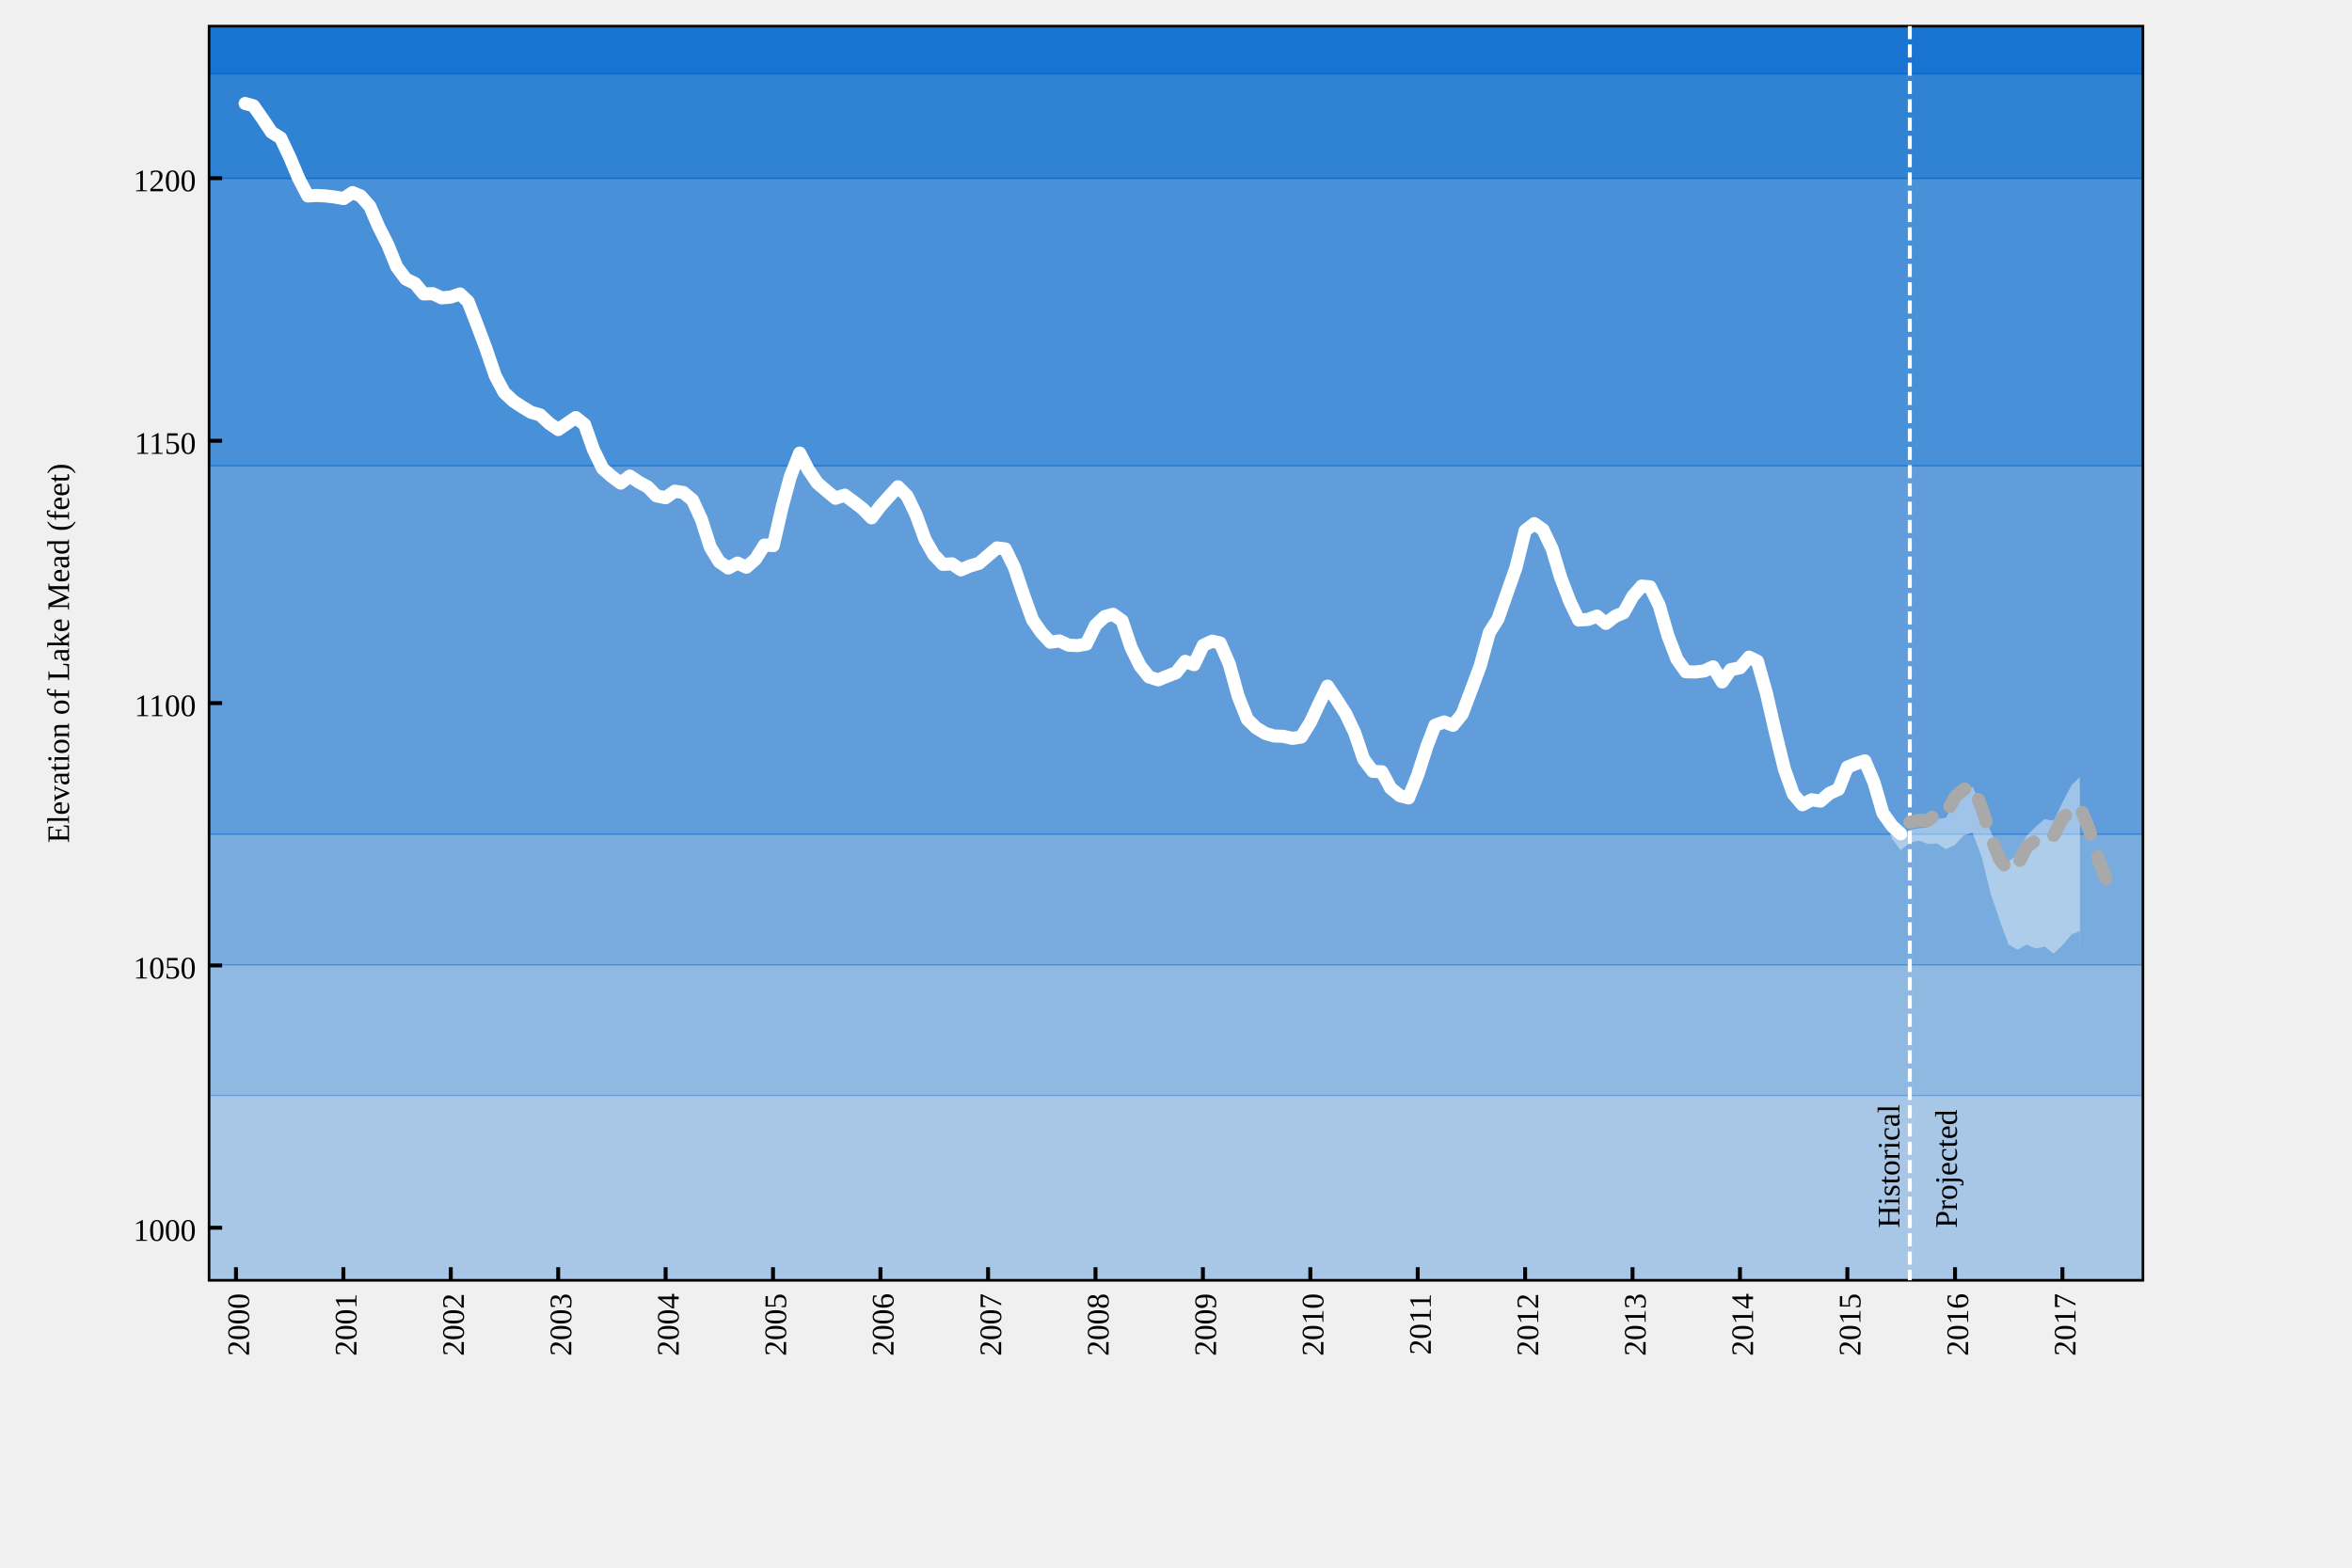
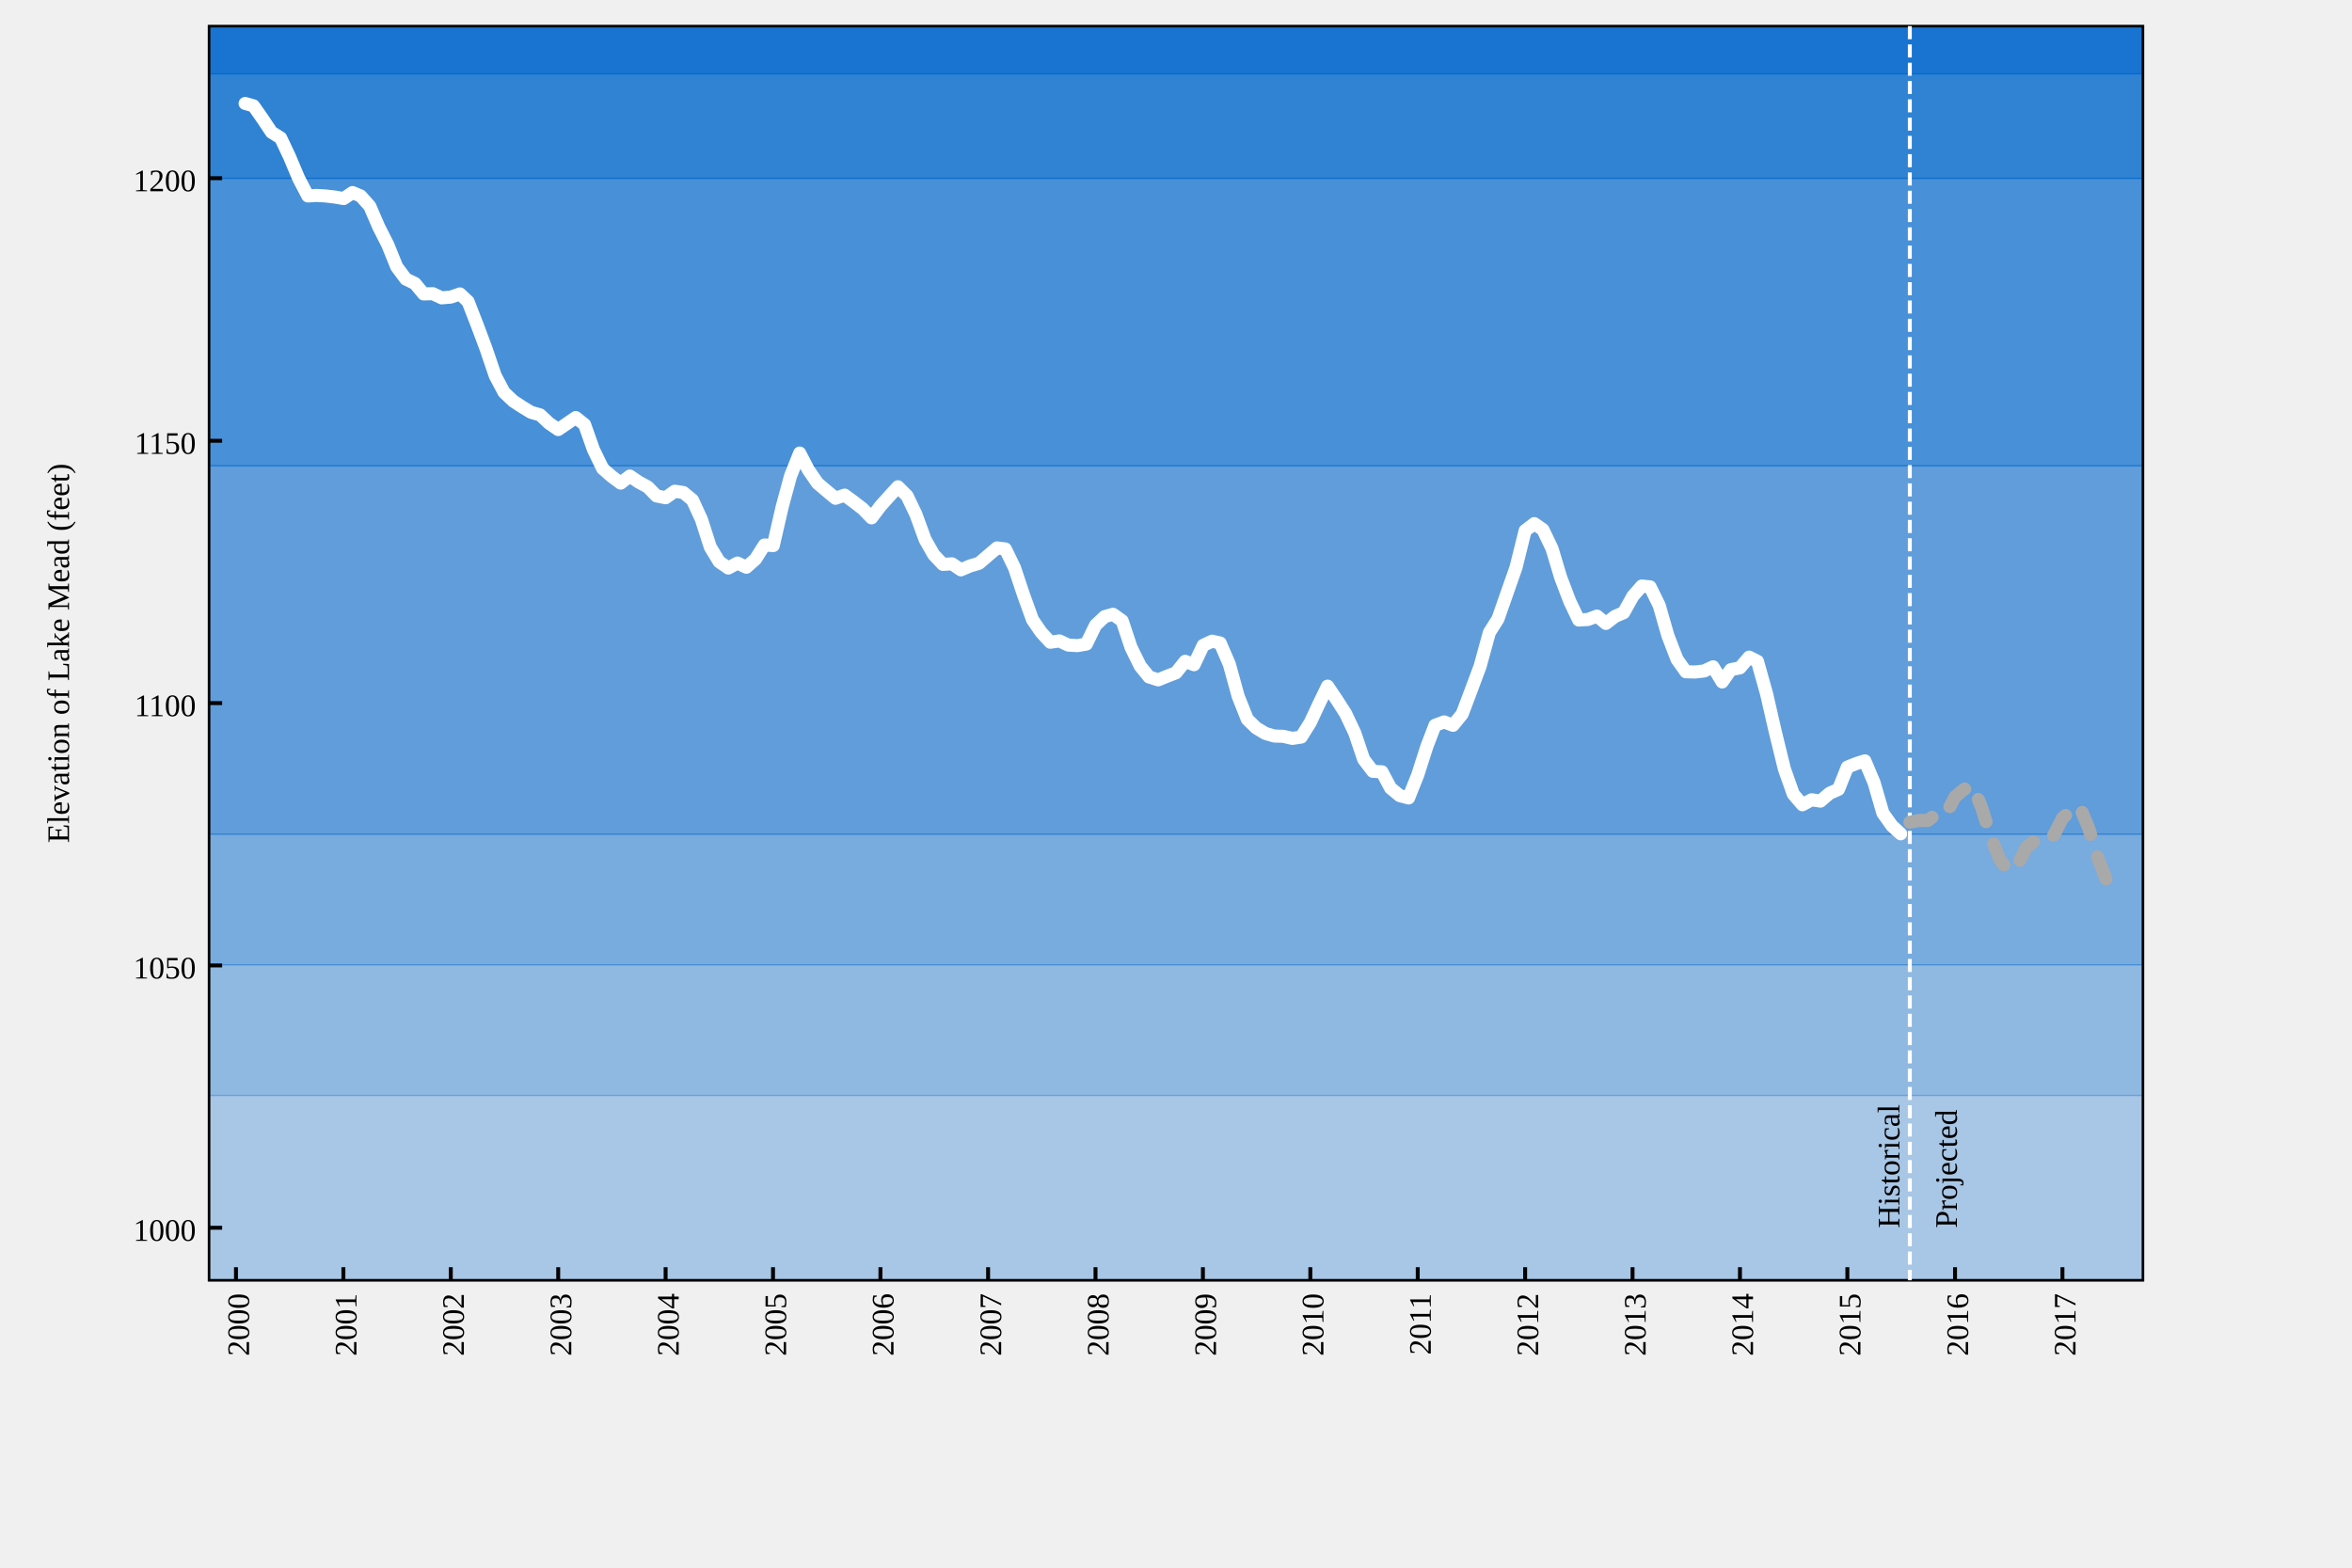
<svg xmlns="http://www.w3.org/2000/svg" version="1.1" preserveAspectRatio="xMinYMin meet" viewBox="0 0 900 600">
  <rect id="peak" x="80" y="10" width="740" height="18.5" fill="#0066CC" opacity="0.9" class="level-fill" />
  <rect id="flood" x="80" y="28" width="740" height="40.5" fill="#0066CC" opacity="0.8" class="level-fill" />
  <rect id="surplus" x="80" y="68" width="740" height="110.5" fill="#0066CC" opacity="0.7" class="level-fill" />
  <rect id="normal" x="80" y="178" width="740" height="141.5" fill="#0066CC" opacity="0.6" class="level-fill" />
  <rect id="shortage1" x="80" y="319" width="740" height="50.5" fill="#0066CC" opacity="0.5" class="level-fill" />
  <rect id="shortage2" x="80" y="369" width="740" height="50.5" fill="#0066CC" opacity="0.4" class="level-fill" />
  <rect id="shortage3" x="80" y="419" width="740" height="71.5" fill="#0066CC" opacity="0.3" class="level-fill" />
  <g id="axes" class="label">
    <rect id="axis.box" x="80.0" y="10.0" width="740.0" height="480.0" style="fill:none;stroke:black" />
    <text transform="translate(30.0,250.0)rotate(270)" text-anchor="middle" id="y-label" dy="-0.3em">Elevation of Lake Mead (feet)</text>
    <line x1="90.3" y1="490.0" x2="90.3" y2="485.0" style="stroke:black;stroke-width:1.5" />
    <text transform="translate(95.3,495.0)rotate(270)" text-anchor="end">2000</text>
    <line x1="131.4" y1="490.0" x2="131.4" y2="485.0" style="stroke:black;stroke-width:1.5" />
    <text transform="translate(136.4,495.0)rotate(270)" text-anchor="end">2001</text>
    <line x1="172.5" y1="490.0" x2="172.5" y2="485.0" style="stroke:black;stroke-width:1.5" />
    <text transform="translate(177.5,495.0)rotate(270)" text-anchor="end">2002</text>
    <line x1="213.6" y1="490.0" x2="213.6" y2="485.0" style="stroke:black;stroke-width:1.5" />
    <text transform="translate(218.6,495.0)rotate(270)" text-anchor="end">2003</text>
    <line x1="254.7" y1="490.0" x2="254.7" y2="485.0" style="stroke:black;stroke-width:1.5" />
    <text transform="translate(259.7,495.0)rotate(270)" text-anchor="end">2004</text>
    <line x1="295.8" y1="490.0" x2="295.8" y2="485.0" style="stroke:black;stroke-width:1.5" />
    <text transform="translate(300.8,495.0)rotate(270)" text-anchor="end">2005</text>
    <line x1="336.9" y1="490.0" x2="336.9" y2="485.0" style="stroke:black;stroke-width:1.5" />
    <text transform="translate(341.9,495.0)rotate(270)" text-anchor="end">2006</text>
    <line x1="378.1" y1="490.0" x2="378.1" y2="485.0" style="stroke:black;stroke-width:1.5" />
    <text transform="translate(383.1,495.0)rotate(270)" text-anchor="end">2007</text>
    <line x1="419.2" y1="490.0" x2="419.2" y2="485.0" style="stroke:black;stroke-width:1.5" />
    <text transform="translate(424.2,495.0)rotate(270)" text-anchor="end">2008</text>
    <line x1="460.3" y1="490.0" x2="460.3" y2="485.0" style="stroke:black;stroke-width:1.5" />
    <text transform="translate(465.3,495.0)rotate(270)" text-anchor="end">2009</text>
    <line x1="501.4" y1="490.0" x2="501.4" y2="485.0" style="stroke:black;stroke-width:1.5" />
    <text transform="translate(506.4,495.0)rotate(270)" text-anchor="end">2010</text>
    <line x1="542.5" y1="490.0" x2="542.5" y2="485.0" style="stroke:black;stroke-width:1.5" />
    <text transform="translate(547.5,495.0)rotate(270)" text-anchor="end">2011</text>
    <line x1="583.6" y1="490.0" x2="583.6" y2="485.0" style="stroke:black;stroke-width:1.5" />
    <text transform="translate(588.6,495.0)rotate(270)" text-anchor="end">2012</text>
    <line x1="624.7" y1="490.0" x2="624.7" y2="485.0" style="stroke:black;stroke-width:1.5" />
    <text transform="translate(629.7,495.0)rotate(270)" text-anchor="end">2013</text>
    <line x1="665.8" y1="490.0" x2="665.8" y2="485.0" style="stroke:black;stroke-width:1.5" />
    <text transform="translate(670.8,495.0)rotate(270)" text-anchor="end">2014</text>
    <line x1="706.9" y1="490.0" x2="706.9" y2="485.0" style="stroke:black;stroke-width:1.5" />
    <text transform="translate(711.9,495.0)rotate(270)" text-anchor="end">2015</text>
    <line x1="748.1" y1="490.0" x2="748.1" y2="485.0" style="stroke:black;stroke-width:1.5" />
    <text transform="translate(753.1,495.0)rotate(270)" text-anchor="end">2016</text>
    <line x1="789.2" y1="490.0" x2="789.2" y2="485.0" style="stroke:black;stroke-width:1.5" />
    <text transform="translate(794.2,495.0)rotate(270)" text-anchor="end">2017</text>
    <line x1="80.0" y1="469.9" x2="85.0" y2="469.9" style="stroke:black;stroke-width:1.5" />
    <text transform="translate(75.0,474.9)rotate(0)" text-anchor="end">1000</text>
    <line x1="80.0" y1="369.5" x2="85.0" y2="369.5" style="stroke:black;stroke-width:1.5" />
    <text transform="translate(75.0,374.5)rotate(0)" text-anchor="end">1050</text>
    <line x1="80.0" y1="269.1" x2="85.0" y2="269.1" style="stroke:black;stroke-width:1.5" />
    <text transform="translate(75.0,274.1)rotate(0)" text-anchor="end">1100</text>
    <line x1="80.0" y1="168.7" x2="85.0" y2="168.7" style="stroke:black;stroke-width:1.5" />
    <text transform="translate(75.0,173.7)rotate(0)" text-anchor="end">1150</text>
    <line x1="80.0" y1="68.2" x2="85.0" y2="68.2" style="stroke:black;stroke-width:1.5" />
    <text transform="translate(75.0,73.2)rotate(0)" text-anchor="end">1200</text>
    <g id="legend" class="label" alignment-baseline="central">
      <text id="date_text" x="110" y="450" dy="-0.6em" dx="0.4em" class="legend"> </text>
      <text id="elev_text" x="110" y="450" dy="0.4em" dx="0.4em" fill="#000000" class="legend"> </text>
      <text id="model_text" x="110" y="450" dy="1.6em" dx="0.4em" fill="#000000" class="legend"> </text>
      <line id="legend-line" x1="95" x2="110" y1="450" y2="450" fill="none" style="stroke:#FFFFFF;stroke-width:5;stroke-linejoin:round;stroke-linecap:round" visibility="hidden" />
    </g>
    <path d="M730.8,10.0 L730.8,490.0 " fill="none" style="stroke:#FFFFFF;stroke-width:1.5;stroke-dasharray:5,2" />
    <text id="Historical-marker" class="hidden" transform="rotate(-90,726.8,470.0),translate(726.8,470.0)">Historical</text>
    <text id="Projected-marker" class="hidden" transform="rotate(-90,748.8,470.0),translate(748.8,470.0)">Projected</text>
    <path d="M93.8,39.6 L97.0,40.5 L100.5,45.5 L103.9,50.6 L107.4,52.8 L110.8,60.0 L114.3,68.3 L117.8,75.0 L121.1,74.8 L124.6,75.0 L128.0,75.4 L131.5,76.0 L134.9,73.7 L138.0,75.0 L141.5,78.9 L144.9,86.8 L148.4,93.7 L151.8,102.1 L155.3,106.8 L158.8,108.5 L162.1,112.5 L165.6,112.4 L169.0,114.0 L172.5,113.7 L176.0,112.5 L179.1,115.4 L182.6,124.4 L186.0,133.5 L189.5,143.8 L192.9,150.2 L196.4,153.5 L199.9,155.8 L203.2,157.8 L206.7,158.8 L210.1,162.0 L213.6,164.4 L217.1,162.0 L220.3,159.8 L223.7,162.5 L227.1,172.1 L230.6,179.3 L234.0,182.3 L237.5,184.9 L241.0,182.2 L244.4,184.5 L247.9,186.4 L251.2,189.8 L254.7,190.5 L258.2,188.0 L261.5,188.5 L265.0,191.4 L268.4,198.8 L271.8,209.4 L275.2,215.0 L278.7,217.4 L282.2,215.5 L285.6,217.1 L289.1,214.0 L292.5,208.6 L295.9,208.8 L299.3,194.0 L302.5,182.2 L306.0,173.4 L309.3,179.8 L312.8,184.9 L316.2,187.8 L319.7,190.7 L323.2,189.5 L326.6,192.0 L330.1,194.7 L333.5,198.2 L336.9,193.7 L340.4,189.8 L343.6,186.3 L347.1,189.8 L350.5,196.9 L354.0,206.5 L357.3,212.3 L360.8,216.0 L364.3,215.8 L367.7,218.1 L371.2,216.6 L374.6,215.6 L378.1,212.6 L381.5,209.7 L384.7,210.1 L388.2,217.3 L391.6,227.5 L395.1,237.2 L398.4,242.0 L401.9,245.8 L405.4,245.3 L408.8,246.9 L412.3,247.1 L415.7,246.5 L419.2,239.3 L422.7,236.0 L425.9,235.1 L429.4,237.6 L432.8,247.8 L436.3,254.9 L439.7,259.1 L443.2,260.2 L446.6,258.8 L450.0,257.5 L453.5,253.1 L456.9,254.4 L460.4,247.0 L463.8,245.4 L466.9,246.1 L470.4,254.2 L473.8,266.5 L477.3,275.3 L480.7,278.6 L484.2,280.7 L487.6,281.7 L491.0,281.8 L494.5,282.6 L497.9,282.1 L501.4,276.5 L504.9,269.0 L508.0,262.6 L511.5,267.8 L514.9,273.1 L518.4,280.5 L521.8,290.6 L525.3,295.2 L528.8,295.4 L532.1,301.6 L535.6,304.5 L539.0,305.4 L542.5,296.6 L546.0,285.7 L549.1,277.6 L552.6,276.3 L556.0,277.6 L559.5,273.3 L562.9,264.3 L566.4,254.9 L569.9,242.1 L573.2,236.9 L576.7,226.9 L580.1,217.2 L583.6,203.1 L587.1,200.4 L590.4,202.7 L593.9,210.0 L597.2,221.0 L600.7,230.2 L604.1,237.3 L607.6,237.1 L611.1,235.8 L614.5,238.6 L618.0,235.9 L621.3,234.5 L624.8,228.2 L628.2,224.3 L631.4,224.6 L634.9,231.7 L638.2,243.2 L641.7,252.3 L645.1,257.1 L648.6,257.2 L652.1,256.8 L655.5,255.2 L659.0,261.0 L662.3,256.3 L665.8,255.6 L669.3,251.5 L672.5,253.1 L676.0,265.6 L679.3,280.0 L682.8,294.3 L686.2,303.9 L689.7,308.0 L693.2,306.1 L696.6,306.6 L700.1,303.6 L703.5,302.1 L706.9,293.6 L710.4,292.2 L713.6,291.2 L717.1,299.5 L720.5,311.2 L724.0,316.1 L727.3,319.1 " fill="none" style="stroke:#FFFFFF;stroke-width:5;stroke-linejoin:round;stroke-linecap:round" />
-     <path d="M720.5,311.6 L724.0,321.0 L727.3,325.4 L730.8,322.5 L734.3,321.7 L737.7,323.0 L741.2,322.8 L744.6,325.0 L748.1,323.3 L751.5,319.7 L754.8,318.7 L758.3,328.0 L761.7,341.9 L765.2,352.3 L768.6,361.5 L772.0,363.5 L775.5,361.5 L778.9,363.0 L782.4,362.3 L785.8,365.0 L789.3,361.7 L792.7,357.6 L795.8,356.4 L795.9,366.2 L795.9,304.3 L795.8,297.5 L792.7,300.4 L789.3,307.0 L785.8,314.1 L782.4,313.5 L778.9,316.5 L775.5,319.9 L772.0,327.1 L768.6,329.7 L765.2,325.8 L761.7,318.1 L758.3,308.8 L754.8,301.1 L751.5,302.9 L748.1,306.3 L744.6,313.0 L741.2,313.5 L737.7,316.6 L734.3,317.0 L730.8,317.6 L727.3,321.1 L724.0,317.7 L720.5,309.7 " fill="white" style="stroke:none;" opacity="0.4" class="hidden" id="filled-projection" />
    <path d="M730.8,314.7 L734.3,314.0 L737.7,314.0 L741.2,311.4 L744.6,311.6 L748.1,305.0 L751.5,302.1 L754.8,300.7 L758.3,309.1 L761.7,320.1 L765.2,328.9 L768.6,333.3 L772.0,331.1 L775.5,324.2 L778.9,321.6 L782.4,318.9 L785.8,319.8 L789.3,313.0 L792.7,310.1 L795.8,308.6 L799.3,317.1 L802.7,328.2 L806.2,337.2 L809.6,341.6 " fill="none" id="dashed-projection" class="hidden" style="stroke:#a9a9a9;stroke-width:5;stroke-linejoin:round;stroke-dasharray:9;stroke-linecap:round" />
    <rect id="2000-01-31" x="90.27" y="10" width="7.00" height="480" fill-opacity="0.0" />
    <rect id="2000-02-29" x="93.54" y="10" width="7.00" height="480" fill-opacity="0.0" />
    <rect id="2000-03-31" x="97.03" y="10" width="7.00" height="480" fill-opacity="0.0" />
    <rect id="2000-04-30" x="100.41" y="10" width="7.00" height="480" fill-opacity="0.0" />
    <rect id="2000-05-31" x="103.90" y="10" width="7.00" height="480" fill-opacity="0.0" />
    <rect id="2000-06-30" x="107.28" y="10" width="7.00" height="480" fill-opacity="0.0" />
    <rect id="2000-07-31" x="110.77" y="10" width="7.00" height="480" fill-opacity="0.0" />
    <rect id="2000-08-31" x="114.26" y="10" width="7.00" height="480" fill-opacity="0.0" />
    <rect id="2000-09-30" x="117.64" y="10" width="7.00" height="480" fill-opacity="0.0" />
    <rect id="2000-10-31" x="121.13" y="10" width="7.00" height="480" fill-opacity="0.0" />
    <rect id="2000-11-30" x="124.51" y="10" width="7.00" height="480" fill-opacity="0.0" />
    <rect id="2000-12-31" x="128.00" y="10" width="7.00" height="480" fill-opacity="0.0" />
    <rect id="2001-01-31" x="131.38" y="10" width="7.00" height="480" fill-opacity="0.0" />
    <rect id="2001-02-28" x="134.53" y="10" width="7.00" height="480" fill-opacity="0.0" />
    <rect id="2001-03-31" x="138.03" y="10" width="7.00" height="480" fill-opacity="0.0" />
    <rect id="2001-04-30" x="141.40" y="10" width="7.00" height="480" fill-opacity="0.0" />
    <rect id="2001-05-31" x="144.90" y="10" width="7.00" height="480" fill-opacity="0.0" />
    <rect id="2001-06-30" x="148.28" y="10" width="7.00" height="480" fill-opacity="0.0" />
    <rect id="2001-07-31" x="151.77" y="10" width="7.00" height="480" fill-opacity="0.0" />
    <rect id="2001-08-31" x="155.26" y="10" width="7.00" height="480" fill-opacity="0.0" />
    <rect id="2001-09-30" x="158.64" y="10" width="7.00" height="480" fill-opacity="0.0" />
    <rect id="2001-10-31" x="162.13" y="10" width="7.00" height="480" fill-opacity="0.0" />
    <rect id="2001-11-30" x="165.51" y="10" width="7.00" height="480" fill-opacity="0.0" />
    <rect id="2001-12-31" x="169.00" y="10" width="7.00" height="480" fill-opacity="0.0" />
    <rect id="2002-01-31" x="172.49" y="10" width="7.00" height="480" fill-opacity="0.0" />
    <rect id="2002-02-28" x="175.65" y="10" width="7.00" height="480" fill-opacity="0.0" />
    <rect id="2002-03-31" x="179.14" y="10" width="7.00" height="480" fill-opacity="0.0" />
    <rect id="2002-04-30" x="182.52" y="10" width="7.00" height="480" fill-opacity="0.0" />
    <rect id="2002-05-31" x="186.01" y="10" width="7.00" height="480" fill-opacity="0.0" />
    <rect id="2002-06-30" x="189.39" y="10" width="7.00" height="480" fill-opacity="0.0" />
    <rect id="2002-07-31" x="192.88" y="10" width="7.00" height="480" fill-opacity="0.0" />
    <rect id="2002-08-31" x="196.37" y="10" width="7.00" height="480" fill-opacity="0.0" />
    <rect id="2002-09-30" x="199.75" y="10" width="7.00" height="480" fill-opacity="0.0" />
    <rect id="2002-10-31" x="203.24" y="10" width="7.00" height="480" fill-opacity="0.0" />
    <rect id="2002-11-30" x="206.62" y="10" width="7.00" height="480" fill-opacity="0.0" />
    <rect id="2002-12-31" x="210.11" y="10" width="7.00" height="480" fill-opacity="0.0" />
    <rect id="2003-01-31" x="213.60" y="10" width="7.00" height="480" fill-opacity="0.0" />
    <rect id="2003-02-28" x="216.76" y="10" width="7.00" height="480" fill-opacity="0.0" />
    <rect id="2003-03-31" x="220.25" y="10" width="7.00" height="480" fill-opacity="0.0" />
    <rect id="2003-04-30" x="223.63" y="10" width="7.00" height="480" fill-opacity="0.0" />
    <rect id="2003-05-31" x="227.12" y="10" width="7.00" height="480" fill-opacity="0.0" />
    <rect id="2003-06-30" x="230.50" y="10" width="7.00" height="480" fill-opacity="0.0" />
    <rect id="2003-07-31" x="233.99" y="10" width="7.00" height="480" fill-opacity="0.0" />
    <rect id="2003-08-31" x="237.48" y="10" width="7.00" height="480" fill-opacity="0.0" />
    <rect id="2003-09-30" x="240.86" y="10" width="7.00" height="480" fill-opacity="0.0" />
    <rect id="2003-10-31" x="244.35" y="10" width="7.00" height="480" fill-opacity="0.0" />
    <rect id="2003-11-30" x="247.73" y="10" width="7.00" height="480" fill-opacity="0.0" />
    <rect id="2003-12-31" x="251.22" y="10" width="7.00" height="480" fill-opacity="0.0" />
    <rect id="2004-01-31" x="254.71" y="10" width="7.00" height="480" fill-opacity="0.0" />
    <rect id="2004-02-29" x="257.98" y="10" width="7.00" height="480" fill-opacity="0.0" />
    <rect id="2004-03-31" x="261.47" y="10" width="7.00" height="480" fill-opacity="0.0" />
    <rect id="2004-04-30" x="264.85" y="10" width="7.00" height="480" fill-opacity="0.0" />
    <rect id="2004-05-31" x="268.34" y="10" width="7.00" height="480" fill-opacity="0.0" />
    <rect id="2004-06-30" x="271.72" y="10" width="7.00" height="480" fill-opacity="0.0" />
    <rect id="2004-07-31" x="275.21" y="10" width="7.00" height="480" fill-opacity="0.0" />
    <rect id="2004-08-31" x="278.70" y="10" width="7.00" height="480" fill-opacity="0.0" />
    <rect id="2004-09-30" x="282.08" y="10" width="7.00" height="480" fill-opacity="0.0" />
    <rect id="2004-10-31" x="285.58" y="10" width="7.00" height="480" fill-opacity="0.0" />
    <rect id="2004-11-30" x="288.95" y="10" width="7.00" height="480" fill-opacity="0.0" />
    <rect id="2004-12-31" x="292.45" y="10" width="7.00" height="480" fill-opacity="0.0" />
    <rect id="2005-01-31" x="295.82" y="10" width="7.00" height="480" fill-opacity="0.0" />
    <rect id="2005-02-28" x="298.98" y="10" width="7.00" height="480" fill-opacity="0.0" />
    <rect id="2005-03-31" x="302.47" y="10" width="7.00" height="480" fill-opacity="0.0" />
    <rect id="2005-04-30" x="305.85" y="10" width="7.00" height="480" fill-opacity="0.0" />
    <rect id="2005-05-31" x="309.34" y="10" width="7.00" height="480" fill-opacity="0.0" />
    <rect id="2005-06-30" x="312.72" y="10" width="7.00" height="480" fill-opacity="0.0" />
    <rect id="2005-07-31" x="316.21" y="10" width="7.00" height="480" fill-opacity="0.0" />
    <rect id="2005-08-31" x="319.70" y="10" width="7.00" height="480" fill-opacity="0.0" />
    <rect id="2005-09-30" x="323.08" y="10" width="7.00" height="480" fill-opacity="0.0" />
    <rect id="2005-10-31" x="326.57" y="10" width="7.00" height="480" fill-opacity="0.0" />
    <rect id="2005-11-30" x="329.95" y="10" width="7.00" height="480" fill-opacity="0.0" />
    <rect id="2005-12-31" x="333.44" y="10" width="7.00" height="480" fill-opacity="0.0" />
    <rect id="2006-01-31" x="336.94" y="10" width="7.00" height="480" fill-opacity="0.0" />
    <rect id="2006-02-28" x="340.09" y="10" width="7.00" height="480" fill-opacity="0.0" />
    <rect id="2006-03-31" x="343.58" y="10" width="7.00" height="480" fill-opacity="0.0" />
    <rect id="2006-04-30" x="346.96" y="10" width="7.00" height="480" fill-opacity="0.0" />
    <rect id="2006-05-31" x="350.45" y="10" width="7.00" height="480" fill-opacity="0.0" />
    <rect id="2006-06-30" x="353.83" y="10" width="7.00" height="480" fill-opacity="0.0" />
    <rect id="2006-07-31" x="357.32" y="10" width="7.00" height="480" fill-opacity="0.0" />
    <rect id="2006-08-31" x="360.81" y="10" width="7.00" height="480" fill-opacity="0.0" />
    <rect id="2006-09-30" x="364.19" y="10" width="7.00" height="480" fill-opacity="0.0" />
    <rect id="2006-10-31" x="367.68" y="10" width="7.00" height="480" fill-opacity="0.0" />
    <rect id="2006-11-30" x="371.06" y="10" width="7.00" height="480" fill-opacity="0.0" />
    <rect id="2006-12-31" x="374.56" y="10" width="7.00" height="480" fill-opacity="0.0" />
    <rect id="2007-01-31" x="378.05" y="10" width="7.00" height="480" fill-opacity="0.0" />
    <rect id="2007-02-28" x="381.20" y="10" width="7.00" height="480" fill-opacity="0.0" />
    <rect id="2007-03-31" x="384.69" y="10" width="7.00" height="480" fill-opacity="0.0" />
    <rect id="2007-04-30" x="388.07" y="10" width="7.00" height="480" fill-opacity="0.0" />
    <rect id="2007-05-31" x="391.56" y="10" width="7.00" height="480" fill-opacity="0.0" />
    <rect id="2007-06-30" x="394.94" y="10" width="7.00" height="480" fill-opacity="0.0" />
    <rect id="2007-07-31" x="398.43" y="10" width="7.00" height="480" fill-opacity="0.0" />
    <rect id="2007-08-31" x="401.93" y="10" width="7.00" height="480" fill-opacity="0.0" />
    <rect id="2007-09-30" x="405.30" y="10" width="7.00" height="480" fill-opacity="0.0" />
    <rect id="2007-10-31" x="408.80" y="10" width="7.00" height="480" fill-opacity="0.0" />
    <rect id="2007-11-30" x="412.18" y="10" width="7.00" height="480" fill-opacity="0.0" />
    <rect id="2007-12-31" x="415.67" y="10" width="7.00" height="480" fill-opacity="0.0" />
    <rect id="2008-01-31" x="419.16" y="10" width="7.00" height="480" fill-opacity="0.0" />
    <rect id="2008-02-29" x="422.42" y="10" width="7.00" height="480" fill-opacity="0.0" />
    <rect id="2008-03-31" x="425.92" y="10" width="7.00" height="480" fill-opacity="0.0" />
    <rect id="2008-04-30" x="429.30" y="10" width="7.00" height="480" fill-opacity="0.0" />
    <rect id="2008-05-31" x="432.79" y="10" width="7.00" height="480" fill-opacity="0.0" />
    <rect id="2008-06-30" x="436.17" y="10" width="7.00" height="480" fill-opacity="0.0" />
    <rect id="2008-07-31" x="439.66" y="10" width="7.00" height="480" fill-opacity="0.0" />
    <rect id="2008-08-31" x="443.15" y="10" width="7.00" height="480" fill-opacity="0.0" />
    <rect id="2008-09-30" x="446.53" y="10" width="7.00" height="480" fill-opacity="0.0" />
    <rect id="2008-10-31" x="450.02" y="10" width="7.00" height="480" fill-opacity="0.0" />
    <rect id="2008-11-30" x="453.40" y="10" width="7.00" height="480" fill-opacity="0.0" />
    <rect id="2008-12-31" x="456.89" y="10" width="7.00" height="480" fill-opacity="0.0" />
    <rect id="2009-01-31" x="460.27" y="10" width="7.00" height="480" fill-opacity="0.0" />
    <rect id="2009-02-28" x="463.42" y="10" width="7.00" height="480" fill-opacity="0.0" />
    <rect id="2009-03-31" x="466.91" y="10" width="7.00" height="480" fill-opacity="0.0" />
    <rect id="2009-04-30" x="470.29" y="10" width="7.00" height="480" fill-opacity="0.0" />
    <rect id="2009-05-31" x="473.79" y="10" width="7.00" height="480" fill-opacity="0.0" />
    <rect id="2009-06-30" x="477.16" y="10" width="7.00" height="480" fill-opacity="0.0" />
    <rect id="2009-07-31" x="480.66" y="10" width="7.00" height="480" fill-opacity="0.0" />
    <rect id="2009-08-31" x="484.15" y="10" width="7.00" height="480" fill-opacity="0.0" />
    <rect id="2009-09-30" x="487.53" y="10" width="7.00" height="480" fill-opacity="0.0" />
    <rect id="2009-10-31" x="491.02" y="10" width="7.00" height="480" fill-opacity="0.0" />
    <rect id="2009-11-30" x="494.40" y="10" width="7.00" height="480" fill-opacity="0.0" />
    <rect id="2009-12-31" x="497.89" y="10" width="7.00" height="480" fill-opacity="0.0" />
    <rect id="2010-01-31" x="501.38" y="10" width="7.00" height="480" fill-opacity="0.0" />
    <rect id="2010-02-28" x="504.53" y="10" width="7.00" height="480" fill-opacity="0.0" />
    <rect id="2010-03-31" x="508.03" y="10" width="7.00" height="480" fill-opacity="0.0" />
    <rect id="2010-04-30" x="511.40" y="10" width="7.00" height="480" fill-opacity="0.0" />
    <rect id="2010-05-31" x="514.90" y="10" width="7.00" height="480" fill-opacity="0.0" />
    <rect id="2010-06-30" x="518.28" y="10" width="7.00" height="480" fill-opacity="0.0" />
    <rect id="2010-07-31" x="521.77" y="10" width="7.00" height="480" fill-opacity="0.0" />
    <rect id="2010-08-31" x="525.26" y="10" width="7.00" height="480" fill-opacity="0.0" />
    <rect id="2010-09-30" x="528.64" y="10" width="7.00" height="480" fill-opacity="0.0" />
    <rect id="2010-10-31" x="532.13" y="10" width="7.00" height="480" fill-opacity="0.0" />
    <rect id="2010-11-30" x="535.51" y="10" width="7.00" height="480" fill-opacity="0.0" />
    <rect id="2010-12-31" x="539.00" y="10" width="7.00" height="480" fill-opacity="0.0" />
    <rect id="2011-01-31" x="542.49" y="10" width="7.00" height="480" fill-opacity="0.0" />
    <rect id="2011-02-28" x="545.65" y="10" width="7.00" height="480" fill-opacity="0.0" />
    <rect id="2011-03-31" x="549.14" y="10" width="7.00" height="480" fill-opacity="0.0" />
    <rect id="2011-04-30" x="552.52" y="10" width="7.00" height="480" fill-opacity="0.0" />
    <rect id="2011-05-31" x="556.01" y="10" width="7.00" height="480" fill-opacity="0.0" />
    <rect id="2011-06-30" x="559.39" y="10" width="7.00" height="480" fill-opacity="0.0" />
    <rect id="2011-07-31" x="562.88" y="10" width="7.00" height="480" fill-opacity="0.0" />
    <rect id="2011-08-31" x="566.37" y="10" width="7.00" height="480" fill-opacity="0.0" />
    <rect id="2011-09-30" x="569.75" y="10" width="7.00" height="480" fill-opacity="0.0" />
    <rect id="2011-10-31" x="573.24" y="10" width="7.00" height="480" fill-opacity="0.0" />
    <rect id="2011-11-30" x="576.62" y="10" width="7.00" height="480" fill-opacity="0.0" />
    <rect id="2011-12-31" x="580.11" y="10" width="7.00" height="480" fill-opacity="0.0" />
    <rect id="2012-01-31" x="583.60" y="10" width="7.00" height="480" fill-opacity="0.0" />
    <rect id="2012-02-29" x="586.87" y="10" width="7.00" height="480" fill-opacity="0.0" />
    <rect id="2012-03-31" x="590.36" y="10" width="7.00" height="480" fill-opacity="0.0" />
    <rect id="2012-04-30" x="593.74" y="10" width="7.00" height="480" fill-opacity="0.0" />
    <rect id="2012-05-31" x="597.23" y="10" width="7.00" height="480" fill-opacity="0.0" />
    <rect id="2012-06-30" x="600.61" y="10" width="7.00" height="480" fill-opacity="0.0" />
    <rect id="2012-07-31" x="604.10" y="10" width="7.00" height="480" fill-opacity="0.0" />
    <rect id="2012-08-31" x="607.59" y="10" width="7.00" height="480" fill-opacity="0.0" />
    <rect id="2012-09-30" x="610.97" y="10" width="7.00" height="480" fill-opacity="0.0" />
    <rect id="2012-10-31" x="614.46" y="10" width="7.00" height="480" fill-opacity="0.0" />
    <rect id="2012-11-30" x="617.84" y="10" width="7.00" height="480" fill-opacity="0.0" />
    <rect id="2012-12-31" x="621.33" y="10" width="7.00" height="480" fill-opacity="0.0" />
    <rect id="2013-01-31" x="624.71" y="10" width="7.00" height="480" fill-opacity="0.0" />
    <rect id="2013-02-28" x="627.87" y="10" width="7.00" height="480" fill-opacity="0.0" />
    <rect id="2013-03-31" x="631.36" y="10" width="7.00" height="480" fill-opacity="0.0" />
    <rect id="2013-04-30" x="634.74" y="10" width="7.00" height="480" fill-opacity="0.0" />
    <rect id="2013-05-31" x="638.23" y="10" width="7.00" height="480" fill-opacity="0.0" />
    <rect id="2013-06-30" x="641.61" y="10" width="7.00" height="480" fill-opacity="0.0" />
    <rect id="2013-07-31" x="645.10" y="10" width="7.00" height="480" fill-opacity="0.0" />
    <rect id="2013-08-31" x="648.59" y="10" width="7.00" height="480" fill-opacity="0.0" />
    <rect id="2013-09-30" x="651.97" y="10" width="7.00" height="480" fill-opacity="0.0" />
    <rect id="2013-10-31" x="655.46" y="10" width="7.00" height="480" fill-opacity="0.0" />
    <rect id="2013-11-30" x="658.84" y="10" width="7.00" height="480" fill-opacity="0.0" />
    <rect id="2013-12-31" x="662.33" y="10" width="7.00" height="480" fill-opacity="0.0" />
    <rect id="2014-01-31" x="665.82" y="10" width="7.00" height="480" fill-opacity="0.0" />
    <rect id="2014-02-28" x="668.98" y="10" width="7.00" height="480" fill-opacity="0.0" />
    <rect id="2014-03-31" x="672.47" y="10" width="7.00" height="480" fill-opacity="0.0" />
    <rect id="2014-04-30" x="675.85" y="10" width="7.00" height="480" fill-opacity="0.0" />
    <rect id="2014-05-31" x="679.34" y="10" width="7.00" height="480" fill-opacity="0.0" />
    <rect id="2014-06-30" x="682.72" y="10" width="7.00" height="480" fill-opacity="0.0" />
    <rect id="2014-07-31" x="686.21" y="10" width="7.00" height="480" fill-opacity="0.0" />
    <rect id="2014-08-31" x="689.70" y="10" width="7.00" height="480" fill-opacity="0.0" />
    <rect id="2014-09-30" x="693.08" y="10" width="7.00" height="480" fill-opacity="0.0" />
    <rect id="2014-10-31" x="696.57" y="10" width="7.00" height="480" fill-opacity="0.0" />
    <rect id="2014-11-30" x="699.95" y="10" width="7.00" height="480" fill-opacity="0.0" />
    <rect id="2014-12-31" x="703.44" y="10" width="7.00" height="480" fill-opacity="0.0" />
    <rect id="2015-01-31" x="706.94" y="10" width="7.00" height="480" fill-opacity="0.0" />
    <rect id="2015-02-28" x="710.09" y="10" width="7.00" height="480" fill-opacity="0.0" />
    <rect id="2015-03-31" x="713.58" y="10" width="7.00" height="480" fill-opacity="0.0" />
    <rect id="2015-04-30" x="716.96" y="10" width="7.00" height="480" fill-opacity="0.0" />
    <rect id="2015-05-31" x="720.45" y="10" width="7.00" height="480" fill-opacity="0.0" />
    <rect id="2015-06-30" x="723.83" y="10" width="7.00" height="480" fill-opacity="0.0" />
    <rect id="2015-07-31" x="727.32" y="10" width="7.00" height="480" fill-opacity="0.0" />
    <rect id="2015-08-31" x="730.81" y="10" width="7.00" height="480" fill-opacity="0.0" />
    <rect id="2015-09-30" x="734.19" y="10" width="7.00" height="480" fill-opacity="0.0" />
    <rect id="2015-10-31" x="737.68" y="10" width="7.00" height="480" fill-opacity="0.0" />
    <rect id="2015-11-30" x="741.06" y="10" width="7.00" height="480" fill-opacity="0.0" />
    <rect id="2015-12-31" x="744.56" y="10" width="7.00" height="480" fill-opacity="0.0" />
    <rect id="2016-01-31" x="748.05" y="10" width="7.00" height="480" fill-opacity="0.0" />
    <rect id="2016-02-29" x="751.31" y="10" width="7.00" height="480" fill-opacity="0.0" />
    <rect id="2016-03-31" x="754.81" y="10" width="7.00" height="480" fill-opacity="0.0" />
    <rect id="2016-04-30" x="758.18" y="10" width="7.00" height="480" fill-opacity="0.0" />
    <rect id="2016-05-31" x="761.68" y="10" width="7.00" height="480" fill-opacity="0.0" />
    <rect id="2016-06-30" x="765.05" y="10" width="7.00" height="480" fill-opacity="0.0" />
    <rect id="2016-07-31" x="768.55" y="10" width="7.00" height="480" fill-opacity="0.0" />
    <rect id="2016-08-31" x="772.04" y="10" width="7.00" height="480" fill-opacity="0.0" />
    <rect id="2016-09-30" x="775.42" y="10" width="7.00" height="480" fill-opacity="0.0" />
    <rect id="2016-10-31" x="778.91" y="10" width="7.00" height="480" fill-opacity="0.0" />
    <rect id="2016-11-30" x="782.29" y="10" width="7.00" height="480" fill-opacity="0.0" />
    <rect id="2016-12-31" x="785.78" y="10" width="7.00" height="480" fill-opacity="0.0" />
    <rect id="2017-01-31" x="789.16" y="10" width="7.00" height="480" fill-opacity="0.0" />
    <rect id="2017-02-28" x="792.31" y="10" width="7.00" height="480" fill-opacity="0.0" />
    <rect id="2017-03-31" x="795.80" y="10" width="7.00" height="480" fill-opacity="0.0" />
    <rect id="2017-04-30" x="799.18" y="10" width="7.00" height="480" fill-opacity="0.0" />
    <rect id="2017-05-31" x="802.67" y="10" width="7.00" height="480" fill-opacity="0.0" />
    <rect id="2017-06-30" x="806.05" y="10" width="7.00" height="480" fill-opacity="0.0" />
    <rect id="2015-04-30" x="716.96" y="10" width="7.00" height="480" fill-opacity="0.0" />
    <rect id="2015-05-31" x="720.45" y="10" width="7.00" height="480" fill-opacity="0.0" />
    <rect id="2015-06-30" x="723.83" y="10" width="7.00" height="480" fill-opacity="0.0" />
    <rect id="2015-07-31" x="727.32" y="10" width="7.00" height="480" fill-opacity="0.0" />
    <rect id="2015-08-31" x="730.81" y="10" width="7.00" height="480" fill-opacity="0.0" />
    <rect id="2015-09-30" x="734.19" y="10" width="7.00" height="480" fill-opacity="0.0" />
    <rect id="2015-10-31" x="737.68" y="10" width="7.00" height="480" fill-opacity="0.0" />
    <rect id="2015-11-30" x="741.06" y="10" width="7.00" height="480" fill-opacity="0.0" />
    <rect id="2015-12-31" x="744.56" y="10" width="7.00" height="480" fill-opacity="0.0" />
    <rect id="2016-01-31" x="748.05" y="10" width="7.00" height="480" fill-opacity="0.0" />
    <rect id="2016-02-29" x="751.31" y="10" width="7.00" height="480" fill-opacity="0.0" />
    <rect id="2016-03-31" x="754.81" y="10" width="7.00" height="480" fill-opacity="0.0" />
    <rect id="2016-04-30" x="758.18" y="10" width="7.00" height="480" fill-opacity="0.0" />
    <rect id="2016-05-31" x="761.68" y="10" width="7.00" height="480" fill-opacity="0.0" />
    <rect id="2016-06-30" x="765.05" y="10" width="7.00" height="480" fill-opacity="0.0" />
    <rect id="2016-07-31" x="768.55" y="10" width="7.00" height="480" fill-opacity="0.0" />
    <rect id="2016-08-31" x="772.04" y="10" width="7.00" height="480" fill-opacity="0.0" />
    <rect id="2016-09-30" x="775.42" y="10" width="7.00" height="480" fill-opacity="0.0" />
    <rect id="2016-10-31" x="778.91" y="10" width="7.00" height="480" fill-opacity="0.0" />
    <rect id="2016-11-30" x="782.29" y="10" width="7.00" height="480" fill-opacity="0.0" />
    <rect id="2016-12-31" x="785.78" y="10" width="7.00" height="480" fill-opacity="0.0" />
    <rect id="2017-01-31" x="789.16" y="10" width="7.00" height="480" fill-opacity="0.0" />
    <rect id="2017-02-28" x="792.31" y="10" width="7.00" height="480" fill-opacity="0.0" />
    <rect id="2017-03-01" x="792.42" y="10" width="7.00" height="480" fill-opacity="0.0" />
    <rect id="2015-04-30" x="716.96" y="10" width="7.00" height="480" fill-opacity="0.0" />
    <rect id="2015-05-31" x="720.45" y="10" width="7.00" height="480" fill-opacity="0.0" />
    <rect id="2015-06-30" x="723.83" y="10" width="7.00" height="480" fill-opacity="0.0" />
    <rect id="2015-07-31" x="727.32" y="10" width="7.00" height="480" fill-opacity="0.0" />
    <rect id="2015-08-31" x="730.81" y="10" width="7.00" height="480" fill-opacity="0.0" />
    <rect id="2015-09-30" x="734.19" y="10" width="7.00" height="480" fill-opacity="0.0" />
    <rect id="2015-10-31" x="737.68" y="10" width="7.00" height="480" fill-opacity="0.0" />
    <rect id="2015-11-30" x="741.06" y="10" width="7.00" height="480" fill-opacity="0.0" />
    <rect id="2015-12-31" x="744.56" y="10" width="7.00" height="480" fill-opacity="0.0" />
    <rect id="2016-01-31" x="748.05" y="10" width="7.00" height="480" fill-opacity="0.0" />
    <rect id="2016-02-29" x="751.31" y="10" width="7.00" height="480" fill-opacity="0.0" />
    <rect id="2016-03-31" x="754.81" y="10" width="7.00" height="480" fill-opacity="0.0" />
    <rect id="2016-04-30" x="758.18" y="10" width="7.00" height="480" fill-opacity="0.0" />
    <rect id="2016-05-31" x="761.68" y="10" width="7.00" height="480" fill-opacity="0.0" />
    <rect id="2016-06-30" x="765.05" y="10" width="7.00" height="480" fill-opacity="0.0" />
    <rect id="2016-07-31" x="768.55" y="10" width="7.00" height="480" fill-opacity="0.0" />
    <rect id="2016-08-31" x="772.04" y="10" width="7.00" height="480" fill-opacity="0.0" />
    <rect id="2016-09-30" x="775.42" y="10" width="7.00" height="480" fill-opacity="0.0" />
    <rect id="2016-10-31" x="778.91" y="10" width="7.00" height="480" fill-opacity="0.0" />
    <rect id="2016-11-30" x="782.29" y="10" width="7.00" height="480" fill-opacity="0.0" />
    <rect id="2016-12-31" x="785.78" y="10" width="7.00" height="480" fill-opacity="0.0" />
    <rect id="2017-01-31" x="789.16" y="10" width="7.00" height="480" fill-opacity="0.0" />
    <rect id="2017-02-28" x="792.31" y="10" width="7.00" height="480" fill-opacity="0.0" />
    <rect id="2017-03-01" x="792.42" y="10" width="7.00" height="480" fill-opacity="0.0" />
  </g>
</svg>
